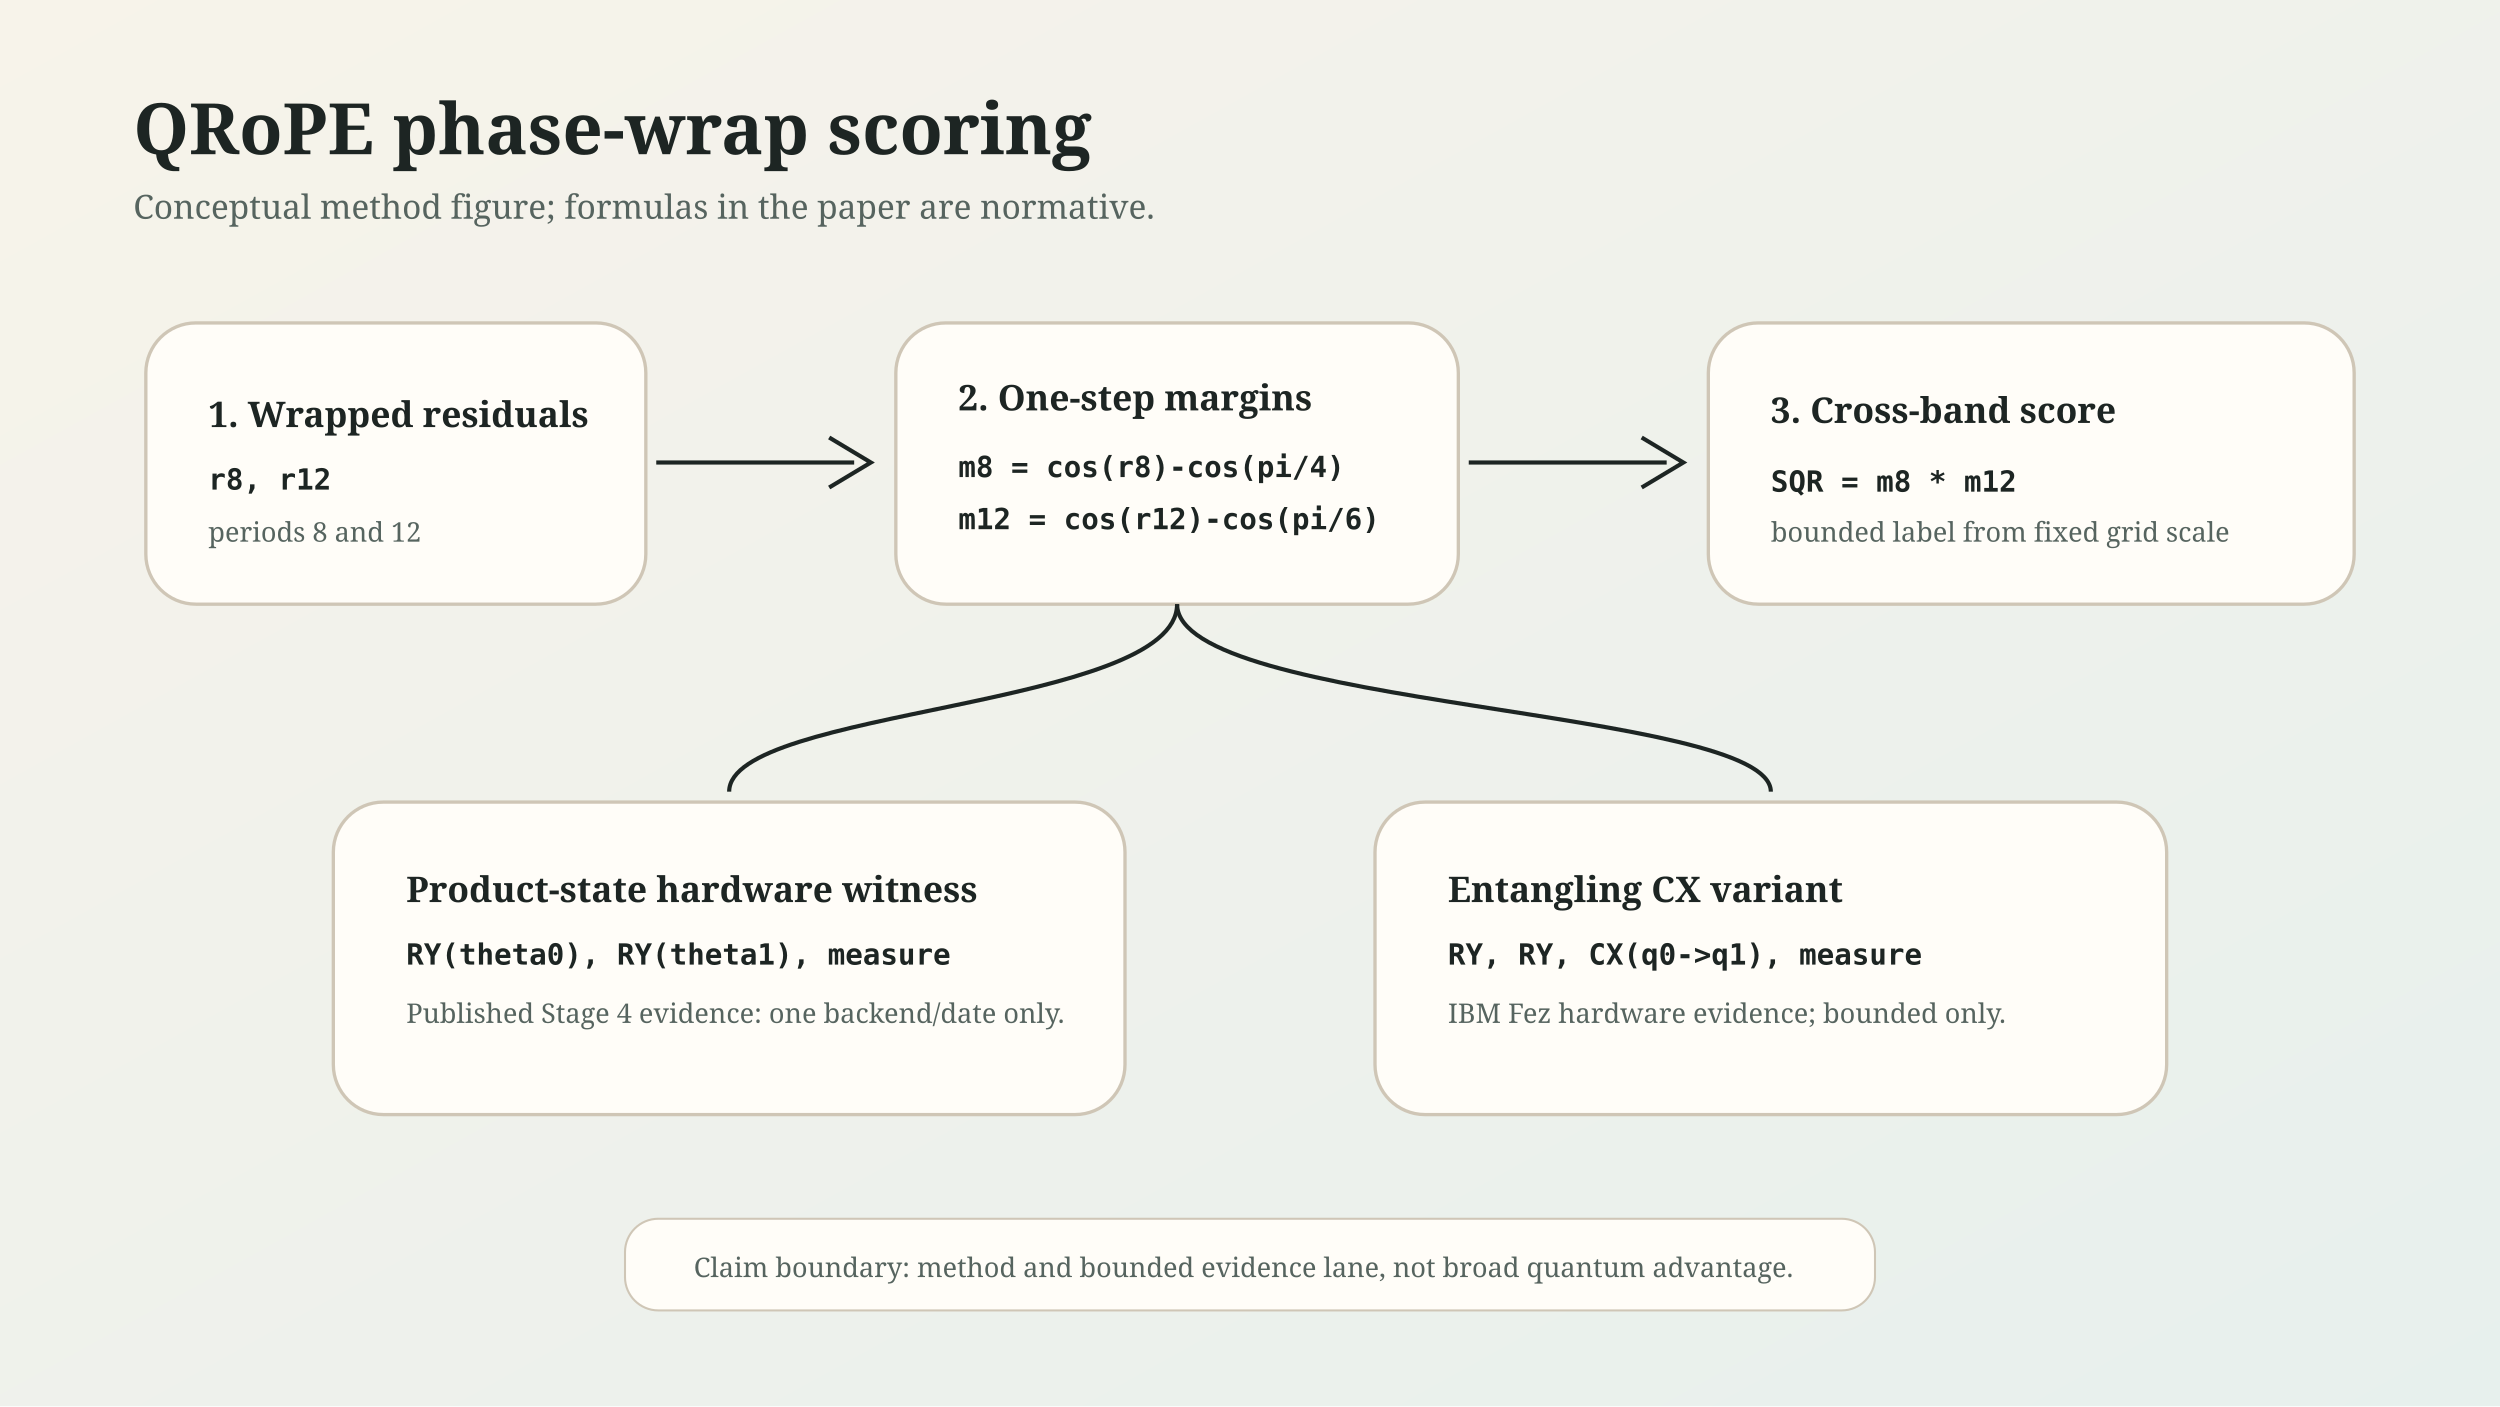
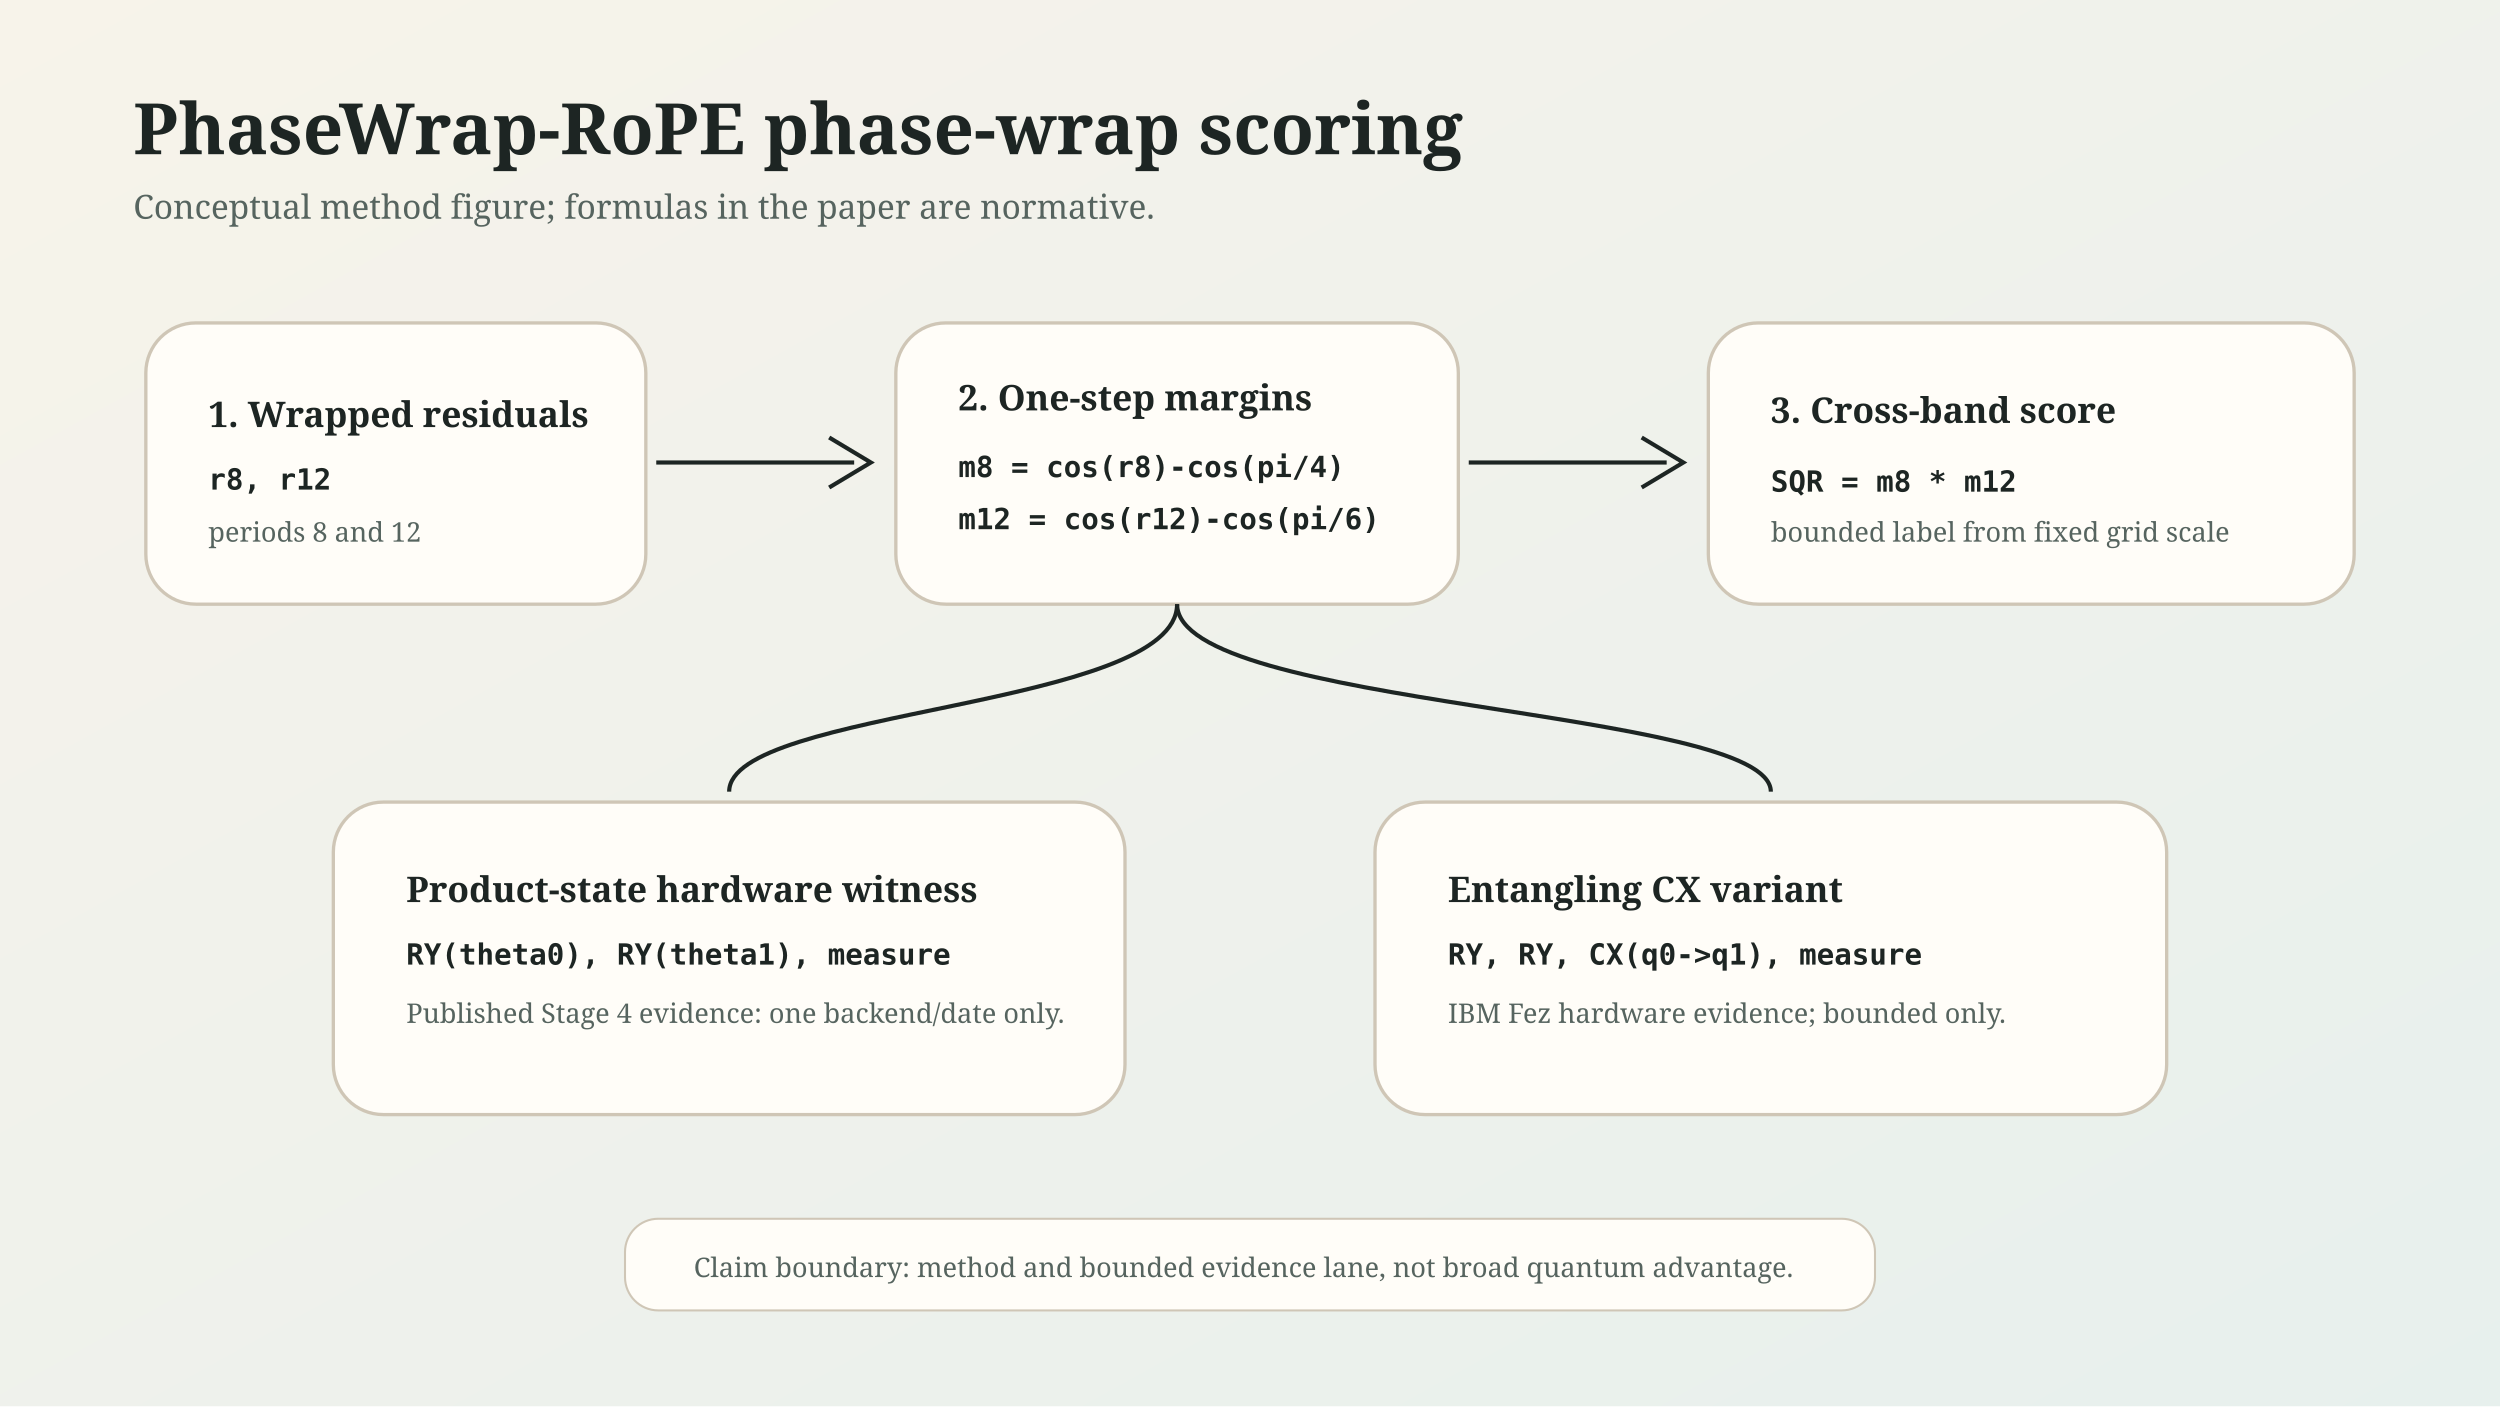
<svg xmlns="http://www.w3.org/2000/svg" width="1200" height="675" viewBox="0 0 1200 675" role="img" aria-labelledby="title desc">
  <defs>
    <linearGradient id="paper" x1="0" y1="0" x2="1" y2="1">
      <stop offset="0" stop-color="#f7f3ea" />
      <stop offset="1" stop-color="#e7f0ed" />
    </linearGradient>
    <style>
      .title { font: 700 34px Georgia, serif; fill: #1d2523; }
      .sub { font: 500 16px Georgia, serif; fill: #56645f; }
      .label { font: 700 17px Georgia, serif; fill: #1d2523; }
      .small { font: 500 13px Georgia, serif; fill: #56645f; }
      .tiny { font: 500 11px Georgia, serif; fill: #6d7974; }
      .mono { font: 700 14px Consolas, monospace; fill: #1d2523; }
      .panel { fill: #fffdf8; stroke: #cfc6b6; stroke-width: 1.6; rx: 24; }
      .ink { stroke: #1d2523; stroke-width: 2; fill: none; }
      .grid { stroke: #d7d0c2; stroke-width: 1; stroke-dasharray: 4 7; }
      .teal { fill: #0f766e; }
      .amber { fill: #b7791f; }
      .red { fill: #9f3a38; }
      .blue { fill: #2f5d86; }
    </style>
  </defs>
  <rect width="1200" height="675" fill="url(#paper)" />
-   <text x="64" y="74" class="title">QRoPE phase-wrap scoring</text>
+   <text x="64" y="74" class="title">PhaseWrap-RoPE phase-wrap scoring</text>
  <text x="64" y="105" class="sub">Conceptual method figure; formulas in the paper are normative.</text>
  <rect x="70" y="155" width="240" height="135" class="panel" />
  <text x="100" y="205" class="label">1. Wrapped residuals</text>
  <text x="100" y="235" class="mono">r8, r12</text>
  <text x="100" y="260" class="small">periods 8 and 12</text>
  <path d="M315 222 H410" class="ink" />
  <path d="M398 210 L418 222 L398 234" class="ink" />
  <rect x="430" y="155" width="270" height="135" class="panel" />
  <text x="460" y="197" class="label">2. One-step margins</text>
  <text x="460" y="229" class="mono">m8 = cos(r8)-cos(pi/4)</text>
  <text x="460" y="254" class="mono">m12 = cos(r12)-cos(pi/6)</text>
  <path d="M705 222 H800" class="ink" />
  <path d="M788 210 L808 222 L788 234" class="ink" />
  <rect x="820" y="155" width="310" height="135" class="panel" />
  <text x="850" y="203" class="label">3. Cross-band score</text>
  <text x="850" y="236" class="mono">SQR = m8 * m12</text>
  <text x="850" y="260" class="small">bounded label from fixed grid scale</text>
  <rect x="160" y="385" width="380" height="150" class="panel" />
  <text x="195" y="433" class="label">Product-state hardware witness</text>
  <text x="195" y="463" class="mono">RY(theta0), RY(theta1), measure</text>
  <text x="195" y="491" class="small">Published Stage 4 evidence: one backend/date only.</text>
  <rect x="660" y="385" width="380" height="150" class="panel" />
  <text x="695" y="433" class="label">Entangling CX variant</text>
  <text x="695" y="463" class="mono">RY, RY, CX(q0-&gt;q1), measure</text>
  <text x="695" y="491" class="small">IBM Fez hardware evidence; bounded only.</text>
  <path d="M565 290 C565 340 350 340 350 380" class="ink" />
  <path d="M565 290 C565 340 850 340 850 380" class="ink" />
  <rect x="300" y="585" width="600" height="44" rx="16" fill="#fffdf8" stroke="#cfc6b6" />
  <text x="333" y="613" class="small">Claim boundary: method and bounded evidence lane, not broad quantum advantage.</text>
</svg>
